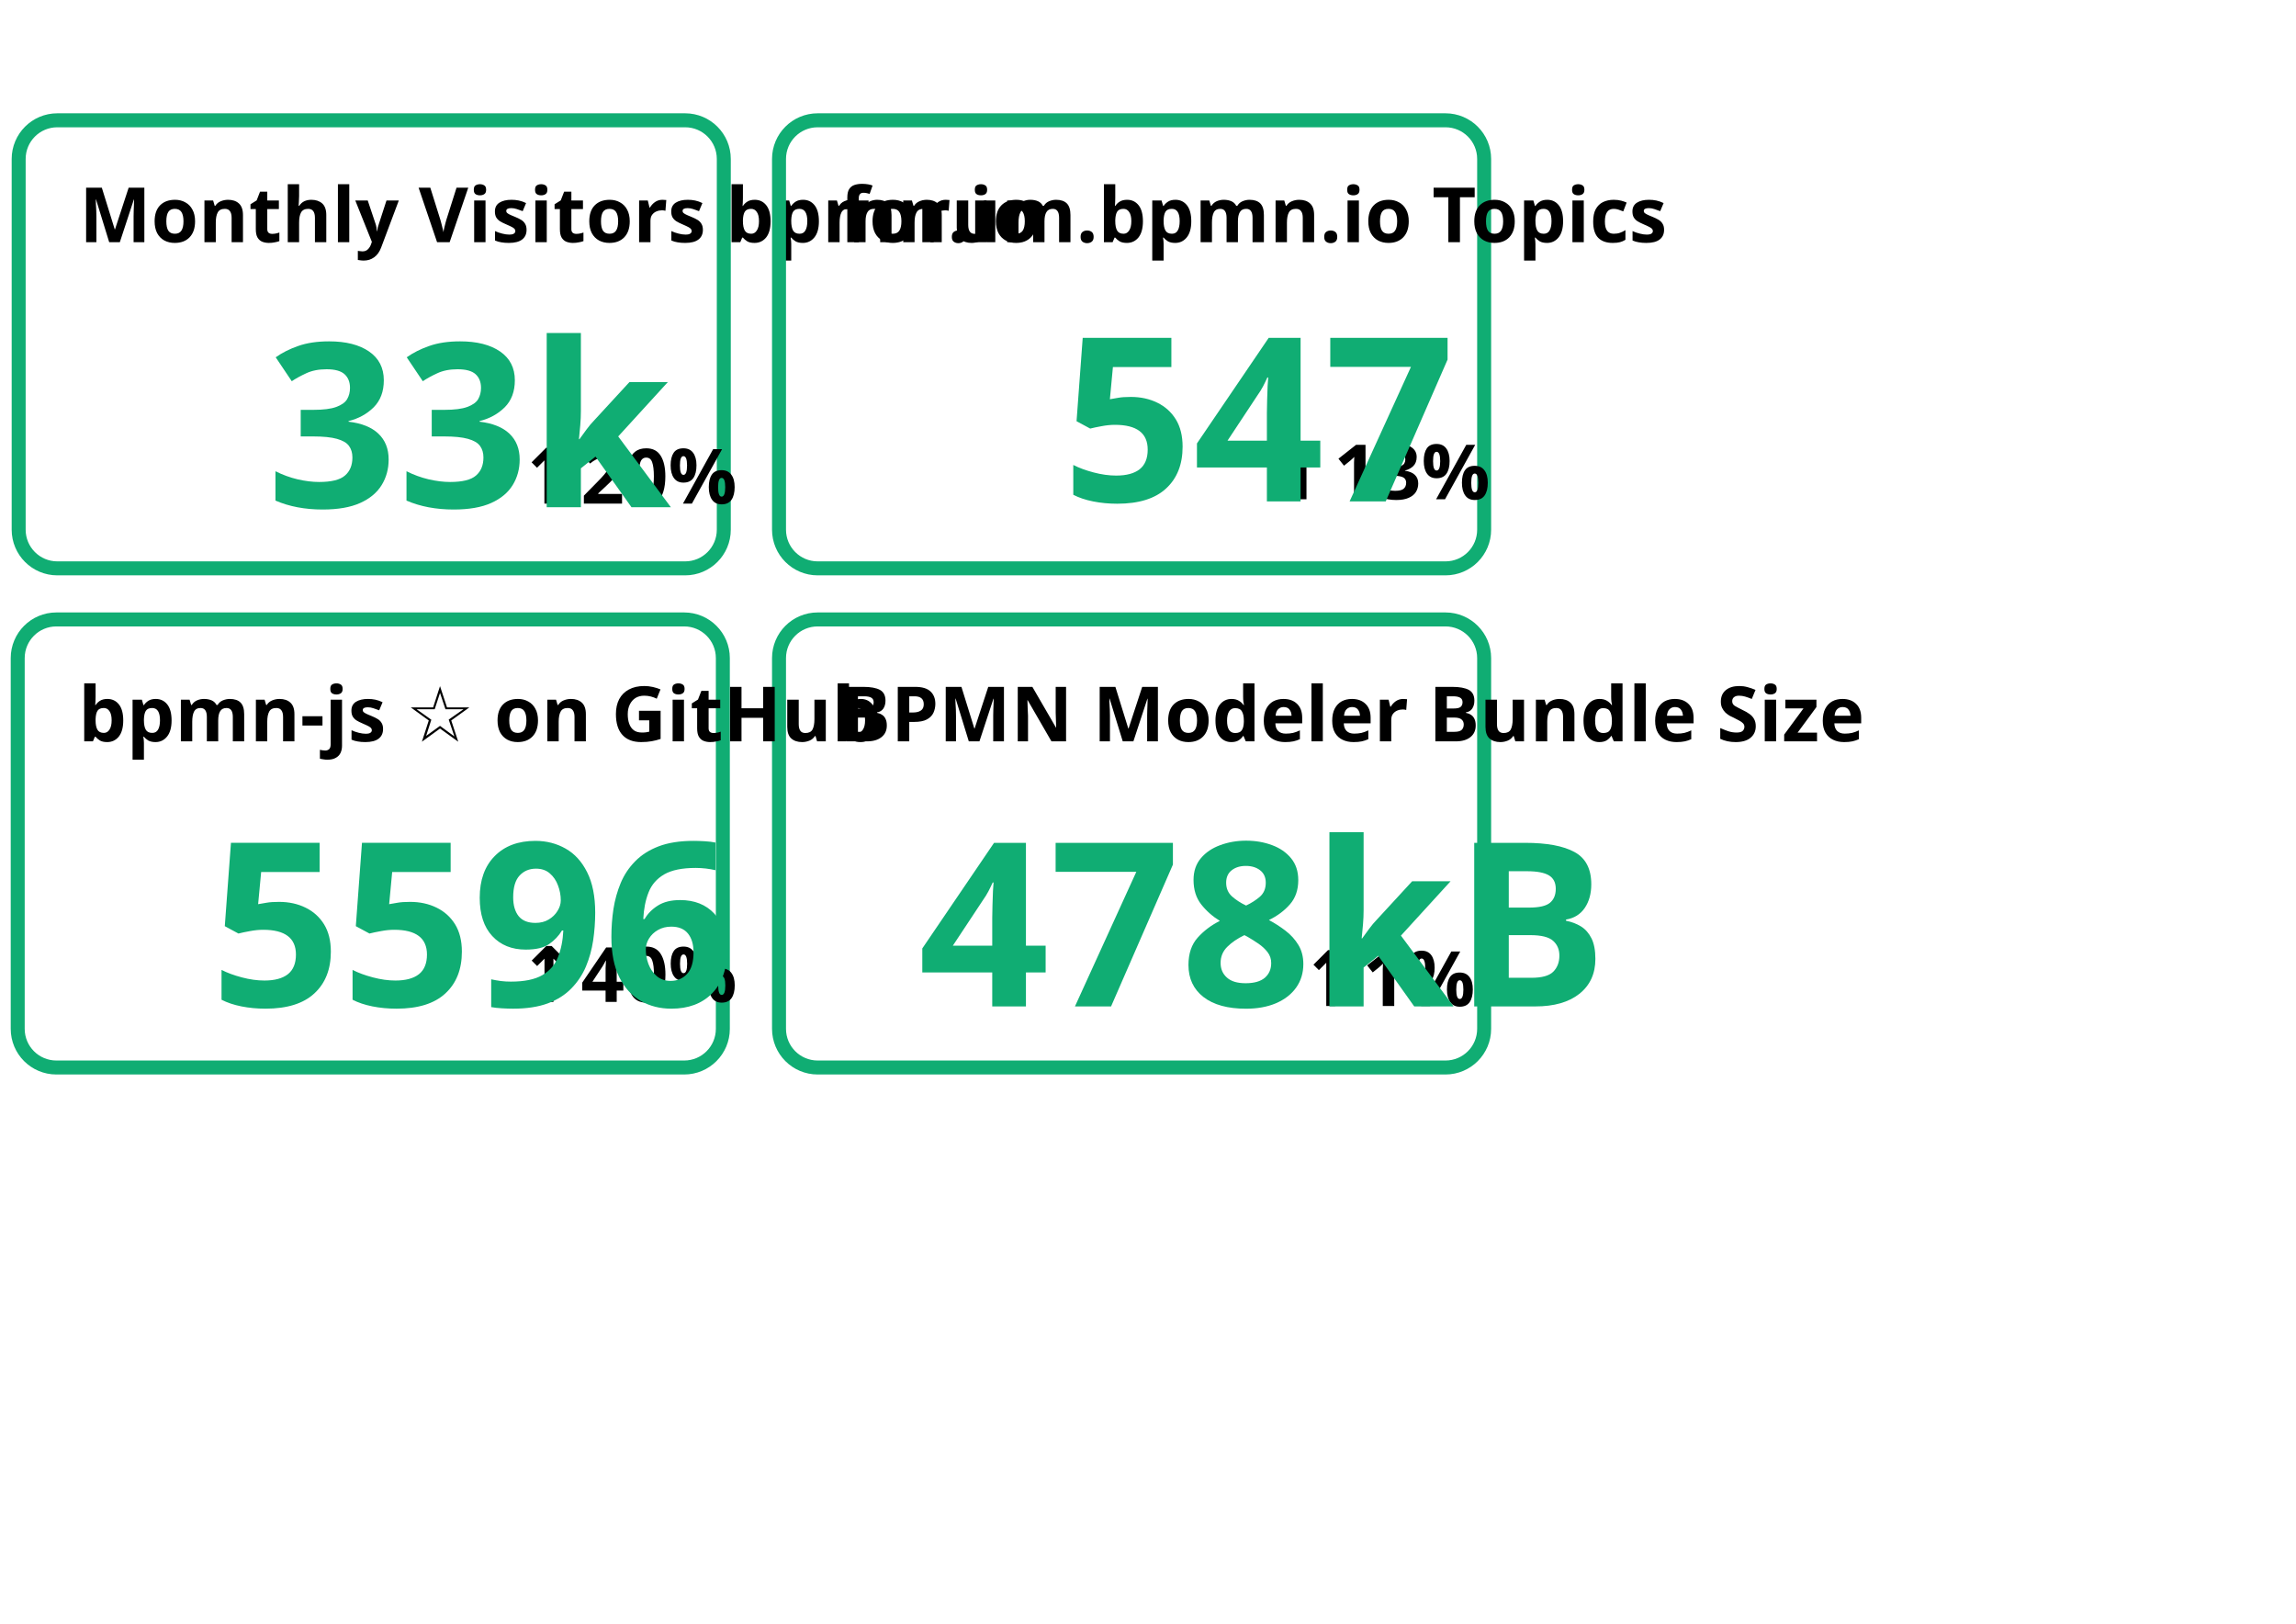
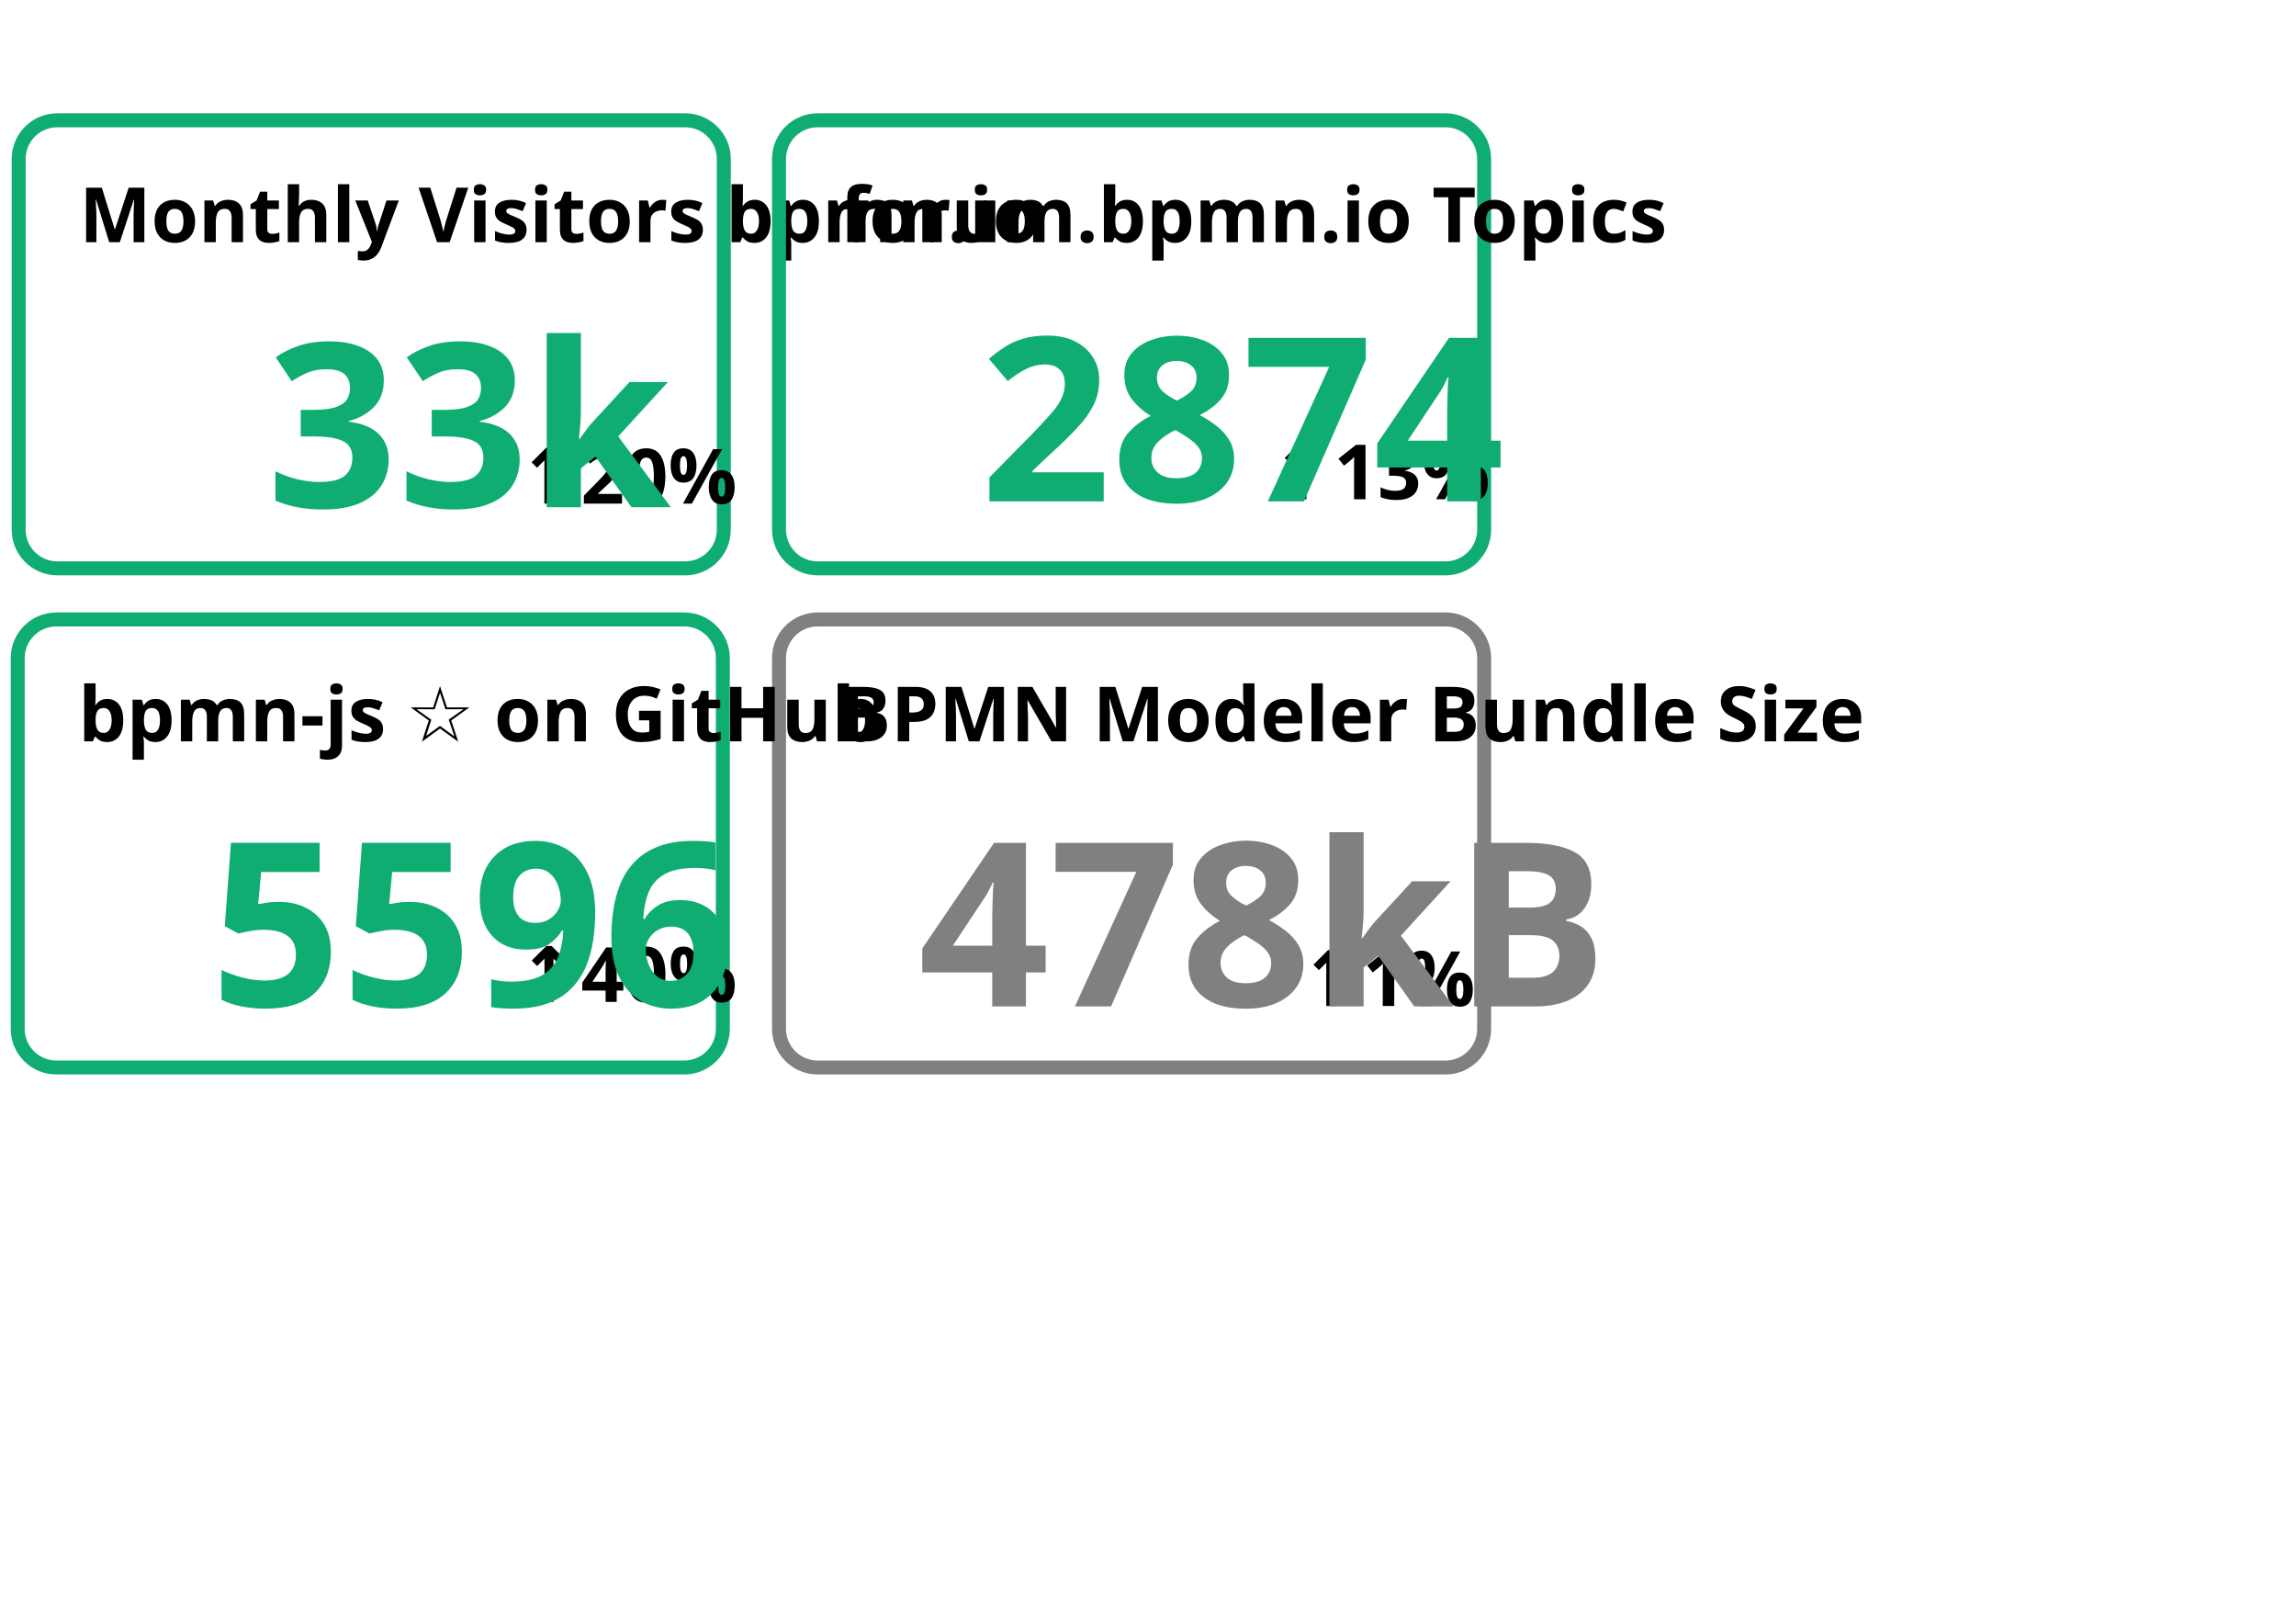
<svg xmlns="http://www.w3.org/2000/svg" width="297mm" height="210mm" viewBox="0 0 297 210" version="1.1" id="svg8">
  <defs id="defs2" />
  <g id="layer1" transform="translate(0,-87)">
    <g id="g902">
-       <rect style="fill:none;fill-opacity:0.065;stroke:#10ad73;stroke-width:1.808;stroke-linecap:round;stroke-linejoin:round;stroke-miterlimit:4;stroke-dasharray:none;stroke-dashoffset:0;stroke-opacity:1" id="rect815-3-44" width="91.212" height="57.95" x="100.77" y="167.114" rx="5" />
+       <rect style="fill:none;fill-opacity:0.065;stroke:#808080;stroke-width:1.808;stroke-linecap:round;stroke-linejoin:round;stroke-miterlimit:4;stroke-dasharray:none;stroke-dashoffset:0;stroke-opacity:1" id="rect815-3-44" width="91.212" height="57.95" x="100.77" y="167.114" rx="5" />
      <text xml:space="preserve" style="font-style:normal;font-variant:normal;font-weight:bold;font-stretch:normal;font-size:19.756px;line-height:1.25;font-family:'Amatic SC';-inkscape-font-specification:'Amatic SC, Bold';font-variant-ligatures:normal;font-variant-caps:normal;font-variant-numeric:normal;font-feature-settings:normal;text-align:start;letter-spacing:0px;word-spacing:0px;writing-mode:lr-tb;text-anchor:start;fill:#000000;fill-opacity:1;stroke:none;stroke-width:0.265" x="108.606" y="182.882" id="text819-9-47">
        <tspan id="tspan817-9-6" x="108.606" y="182.882" style="font-style:normal;font-variant:normal;font-weight:bold;font-stretch:normal;font-size:9.878px;font-family:'Amatic SC';-inkscape-font-specification:'Amatic SC, Bold';font-variant-ligatures:normal;font-variant-caps:normal;font-variant-numeric:normal;font-feature-settings:normal;text-align:start;writing-mode:lr-tb;text-anchor:start;stroke-width:0.265">BPMN Modeler Bundle Size</tspan>
      </text>
      <text xml:space="preserve" style="font-style:normal;font-variant:normal;font-weight:bold;font-stretch:normal;font-size:19.756px;line-height:1.25;font-family:'Amatic SC';-inkscape-font-specification:'Amatic SC, Bold';font-variant-ligatures:normal;font-variant-caps:normal;font-variant-numeric:normal;font-feature-settings:normal;text-align:start;letter-spacing:0px;word-spacing:0px;writing-mode:lr-tb;text-anchor:start;fill:#000000;fill-opacity:1;stroke:none;stroke-width:0.265" x="167.995" y="217.111" id="text823-1-3">
        <tspan x="167.995" y="217.111" style="font-style:normal;font-variant:normal;font-weight:bold;font-stretch:normal;font-size:9.878px;font-family:'Amatic SC';-inkscape-font-specification:'Amatic SC, Bold';font-variant-ligatures:normal;font-variant-caps:normal;font-variant-numeric:normal;font-feature-settings:normal;text-align:start;writing-mode:lr-tb;text-anchor:start;stroke-width:0.265" id="tspan827-2-1">↑1%</tspan>
      </text>
-       <text xml:space="preserve" style="font-style:normal;font-variant:normal;font-weight:bold;font-stretch:normal;font-size:29.633px;line-height:1.25;font-family:'Amatic SC';-inkscape-font-specification:'Amatic SC, Bold';font-variant-ligatures:normal;font-variant-caps:normal;font-variant-numeric:normal;font-feature-settings:normal;text-align:start;letter-spacing:0px;word-spacing:0px;writing-mode:lr-tb;text-anchor:start;fill:#10ad73;fill-opacity:1;stroke:none;stroke-width:0.265" x="118.803" y="217.161" id="text836-6-7">
-         <tspan id="tspan834-4-5" x="118.803" y="217.161" style="font-style:normal;font-variant:normal;font-weight:bold;font-stretch:normal;font-size:29.633px;font-family:'Amatic SC';-inkscape-font-specification:'Amatic SC, Bold';font-variant-ligatures:normal;font-variant-caps:normal;font-variant-numeric:normal;font-feature-settings:normal;text-align:start;writing-mode:lr-tb;text-anchor:start;fill:#10ad73;fill-opacity:1;stroke-width:0.265">478kB</tspan>
+       <text xml:space="preserve" style="font-style:normal;font-variant:normal;font-weight:bold;font-stretch:normal;font-size:29.633px;line-height:1.25;font-family:'Amatic SC';-inkscape-font-specification:'Amatic SC, Bold';font-variant-ligatures:normal;font-variant-caps:normal;font-variant-numeric:normal;font-feature-settings:normal;text-align:start;letter-spacing:0px;word-spacing:0px;writing-mode:lr-tb;text-anchor:start;fill:#808080;fill-opacity:1;stroke:none;stroke-width:0.265" x="118.803" y="217.161" id="text836-6-7">
+         <tspan id="tspan834-4-5" x="118.803" y="217.161" style="font-style:normal;font-variant:normal;font-weight:bold;font-stretch:normal;font-size:29.633px;font-family:'Amatic SC';-inkscape-font-specification:'Amatic SC, Bold';font-variant-ligatures:normal;font-variant-caps:normal;font-variant-numeric:normal;font-feature-settings:normal;text-align:start;writing-mode:lr-tb;text-anchor:start;fill:#808080;fill-opacity:1;stroke-width:0.265">478kB</tspan>
      </text>
    </g>
    <g id="g10411">
      <rect rx="5" y="102.558" x="2.415" height="57.95" width="91.212" id="rect815" style="fill:none;fill-opacity:0.065;stroke:#10ad73;stroke-width:1.808;stroke-linecap:round;stroke-linejoin:round;stroke-miterlimit:4;stroke-dasharray:none;stroke-dashoffset:0;stroke-opacity:1" />
      <text id="text819" y="118.326" x="10.251" style="font-style:normal;font-variant:normal;font-weight:bold;font-stretch:normal;font-size:19.756px;line-height:1.25;font-family:'Amatic SC';-inkscape-font-specification:'Amatic SC, Bold';font-variant-ligatures:normal;font-variant-caps:normal;font-variant-numeric:normal;font-feature-settings:normal;text-align:start;letter-spacing:0px;word-spacing:0px;writing-mode:lr-tb;text-anchor:start;fill:#000000;fill-opacity:1;stroke:none;stroke-width:0.265" xml:space="preserve">
        <tspan style="font-style:normal;font-variant:normal;font-weight:bold;font-stretch:normal;font-size:9.878px;font-family:'Amatic SC';-inkscape-font-specification:'Amatic SC, Bold';font-variant-ligatures:normal;font-variant-caps:normal;font-variant-numeric:normal;font-feature-settings:normal;text-align:start;writing-mode:lr-tb;text-anchor:start;stroke-width:0.265" y="118.326" x="10.251" id="tspan817">Monthly Visitors bpmn.io</tspan>
      </text>
      <text id="text823" y="152.138" x="66.86" style="font-style:normal;font-variant:normal;font-weight:bold;font-stretch:normal;font-size:19.756px;line-height:1.25;font-family:'Amatic SC';-inkscape-font-specification:'Amatic SC, Bold';font-variant-ligatures:normal;font-variant-caps:normal;font-variant-numeric:normal;font-feature-settings:normal;text-align:start;letter-spacing:0px;word-spacing:0px;writing-mode:lr-tb;text-anchor:start;fill:#000000;fill-opacity:1;stroke:none;stroke-width:0.265" xml:space="preserve">
        <tspan id="tspan827" style="font-style:normal;font-variant:normal;font-weight:bold;font-stretch:normal;font-size:9.878px;font-family:'Amatic SC';-inkscape-font-specification:'Amatic SC, Bold';font-variant-ligatures:normal;font-variant-caps:normal;font-variant-numeric:normal;font-feature-settings:normal;text-align:start;writing-mode:lr-tb;text-anchor:start;stroke-width:0.265" y="152.138" x="66.86">↑20%</tspan>
      </text>
      <text id="text836" y="152.605" x="34.509" style="font-style:normal;font-variant:normal;font-weight:bold;font-stretch:normal;font-size:29.633px;line-height:1.25;font-family:'Amatic SC';-inkscape-font-specification:'Amatic SC, Bold';font-variant-ligatures:normal;font-variant-caps:normal;font-variant-numeric:normal;font-feature-settings:normal;text-align:start;letter-spacing:0px;word-spacing:0px;writing-mode:lr-tb;text-anchor:start;fill:#10ad73;fill-opacity:1;stroke:none;stroke-width:0.265" xml:space="preserve">
        <tspan style="font-style:normal;font-variant:normal;font-weight:bold;font-stretch:normal;font-size:29.633px;font-family:'Amatic SC';-inkscape-font-specification:'Amatic SC, Bold';font-variant-ligatures:normal;font-variant-caps:normal;font-variant-numeric:normal;font-feature-settings:normal;text-align:start;writing-mode:lr-tb;text-anchor:start;fill:#10ad73;fill-opacity:1;stroke-width:0.265" y="152.605" x="34.509" id="tspan834">33k</tspan>
      </text>
    </g>
    <g transform="translate(-158.9687,-9.504875)" id="g920">
      <rect style="opacity:1;fill:none;fill-opacity:0.065;stroke:#10ad73;stroke-width:1.808;stroke-linecap:round;stroke-linejoin:round;stroke-miterlimit:4;stroke-dasharray:none;stroke-dashoffset:0;stroke-opacity:1" id="rect815-3" width="91.212" height="57.95" x="161.26" y="176.619" rx="5" />
      <text xml:space="preserve" style="font-style:normal;font-variant:normal;font-weight:bold;font-stretch:normal;font-size:19.756px;line-height:1.25;font-family:'Amatic SC';-inkscape-font-specification:'Amatic SC, Bold';font-variant-ligatures:normal;font-variant-caps:normal;font-variant-numeric:normal;font-feature-settings:normal;text-align:start;letter-spacing:0px;word-spacing:0px;writing-mode:lr-tb;text-anchor:start;fill:#000000;fill-opacity:1;stroke:none;stroke-width:0.265" x="169.096" y="192.386" id="text819-9">
        <tspan id="tspan817-9" x="169.096" y="192.386" style="font-style:normal;font-variant:normal;font-weight:bold;font-stretch:normal;font-size:9.878px;font-family:'Amatic SC';-inkscape-font-specification:'Amatic SC, Bold';font-variant-ligatures:normal;font-variant-caps:normal;font-variant-numeric:normal;font-feature-settings:normal;text-align:start;writing-mode:lr-tb;text-anchor:start;stroke-width:0.265">bpmn-js ☆ on GitHub</tspan>
      </text>
      <text xml:space="preserve" style="font-style:normal;font-variant:normal;font-weight:bold;font-stretch:normal;font-size:19.756px;line-height:1.25;font-family:'Amatic SC';-inkscape-font-specification:'Amatic SC, Bold';font-variant-ligatures:normal;font-variant-caps:normal;font-variant-numeric:normal;font-feature-settings:normal;text-align:start;letter-spacing:0px;word-spacing:0px;writing-mode:lr-tb;text-anchor:start;fill:#000000;fill-opacity:1;stroke:none;stroke-width:0.265" x="225.839" y="226.086" id="text823-1">
        <tspan x="225.839" y="226.086" style="font-style:normal;font-variant:normal;font-weight:bold;font-stretch:normal;font-size:9.878px;font-family:'Amatic SC';-inkscape-font-specification:'Amatic SC, Bold';font-variant-ligatures:normal;font-variant-caps:normal;font-variant-numeric:normal;font-feature-settings:normal;text-align:start;writing-mode:lr-tb;text-anchor:start;stroke-width:0.265" id="tspan827-2">↑40%</tspan>
      </text>
      <text xml:space="preserve" style="font-style:normal;font-variant:normal;font-weight:bold;font-stretch:normal;font-size:29.633px;line-height:1.25;font-family:'Amatic SC';-inkscape-font-specification:'Amatic SC, Bold';font-variant-ligatures:normal;font-variant-caps:normal;font-variant-numeric:normal;font-feature-settings:normal;text-align:start;letter-spacing:0px;word-spacing:0px;writing-mode:lr-tb;text-anchor:start;fill:#10ad73;fill-opacity:1;stroke:none;stroke-width:0.265" x="186.172" y="226.666" id="text836-6">
        <tspan id="tspan834-4" x="186.172" y="226.666" style="font-style:normal;font-variant:normal;font-weight:bold;font-stretch:normal;font-size:29.633px;font-family:'Amatic SC';-inkscape-font-specification:'Amatic SC, Bold';font-variant-ligatures:normal;font-variant-caps:normal;font-variant-numeric:normal;font-feature-settings:normal;text-align:start;writing-mode:lr-tb;text-anchor:start;fill:#10ad73;fill-opacity:1;stroke-width:0.265">5596</tspan>
      </text>
    </g>
    <g id="g10402">
      <rect rx="5" y="102.558" x="100.77" height="57.95" width="91.212" id="rect815-3-4" style="fill:none;fill-opacity:0.065;stroke:#10ad73;stroke-width:1.808;stroke-linecap:round;stroke-linejoin:round;stroke-miterlimit:4;stroke-dasharray:none;stroke-dashoffset:0;stroke-opacity:1" />
      <text id="text819-9-4" y="118.326" x="108.606" style="font-style:normal;font-variant:normal;font-weight:bold;font-stretch:normal;font-size:19.756px;line-height:1.25;font-family:'Amatic SC';-inkscape-font-specification:'Amatic SC, Bold';font-variant-ligatures:normal;font-variant-caps:normal;font-variant-numeric:normal;font-feature-settings:normal;text-align:start;letter-spacing:0px;word-spacing:0px;writing-mode:lr-tb;text-anchor:start;fill:#000000;fill-opacity:1;stroke:none;stroke-width:0.265" xml:space="preserve">
        <tspan style="font-style:normal;font-variant:normal;font-weight:bold;font-stretch:normal;font-size:9.878px;font-family:'Amatic SC';-inkscape-font-specification:'Amatic SC, Bold';font-variant-ligatures:normal;font-variant-caps:normal;font-variant-numeric:normal;font-feature-settings:normal;text-align:start;writing-mode:lr-tb;text-anchor:start;stroke-width:0.265" y="118.326" x="108.606" id="tspan817-9-2">forum.bpmn.io Topics</tspan>
      </text>
      <text id="text823-1-8" y="151.576" x="164.28" style="font-style:normal;font-variant:normal;font-weight:bold;font-stretch:normal;font-size:19.756px;line-height:1.25;font-family:'Amatic SC';-inkscape-font-specification:'Amatic SC, Bold';font-variant-ligatures:normal;font-variant-caps:normal;font-variant-numeric:normal;font-feature-settings:normal;text-align:start;letter-spacing:0px;word-spacing:0px;writing-mode:lr-tb;text-anchor:start;fill:#000000;fill-opacity:1;stroke:none;stroke-width:0.265" xml:space="preserve">
        <tspan id="tspan827-2-4" style="font-style:normal;font-variant:normal;font-weight:bold;font-stretch:normal;font-size:9.878px;font-family:'Amatic SC';-inkscape-font-specification:'Amatic SC, Bold';font-variant-ligatures:normal;font-variant-caps:normal;font-variant-numeric:normal;font-feature-settings:normal;text-align:start;writing-mode:lr-tb;text-anchor:start;stroke-width:0.265" y="151.576" x="164.28">↑13%</tspan>
      </text>
-       <text id="text836-6-9" y="151.85" x="137.382" style="font-style:normal;font-variant:normal;font-weight:bold;font-stretch:normal;font-size:29.633px;line-height:1.25;font-family:'Amatic SC';-inkscape-font-specification:'Amatic SC, Bold';font-variant-ligatures:normal;font-variant-caps:normal;font-variant-numeric:normal;font-feature-settings:normal;text-align:start;letter-spacing:0px;word-spacing:0px;writing-mode:lr-tb;text-anchor:start;fill:#10ad73;fill-opacity:1;stroke:none;stroke-width:0.265" xml:space="preserve">
-         <tspan style="font-style:normal;font-variant:normal;font-weight:bold;font-stretch:normal;font-size:29.633px;font-family:'Amatic SC';-inkscape-font-specification:'Amatic SC, Bold';font-variant-ligatures:normal;font-variant-caps:normal;font-variant-numeric:normal;font-feature-settings:normal;text-align:start;writing-mode:lr-tb;text-anchor:start;fill:#10ad73;fill-opacity:1;stroke-width:0.265" y="151.85" x="137.382" id="tspan834-4-3">547</tspan>
+       <text id="text836-6-9" y="151.85" x="126.799" style="font-style:normal;font-variant:normal;font-weight:bold;font-stretch:normal;font-size:29.633px;line-height:1.25;font-family:'Amatic SC';-inkscape-font-specification:'Amatic SC, Bold';font-variant-ligatures:normal;font-variant-caps:normal;font-variant-numeric:normal;font-feature-settings:normal;text-align:start;letter-spacing:0px;word-spacing:0px;writing-mode:lr-tb;text-anchor:start;fill:#10ad73;fill-opacity:1;stroke:none;stroke-width:0.265" xml:space="preserve">
+         <tspan style="font-style:normal;font-variant:normal;font-weight:bold;font-stretch:normal;font-size:29.633px;font-family:'Amatic SC';-inkscape-font-specification:'Amatic SC, Bold';font-variant-ligatures:normal;font-variant-caps:normal;font-variant-numeric:normal;font-feature-settings:normal;text-align:start;writing-mode:lr-tb;text-anchor:start;fill:#10ad73;fill-opacity:1;stroke-width:0.265" y="151.85" x="126.799" id="tspan834-4-3">2874</tspan>
      </text>
    </g>
  </g>
</svg>
